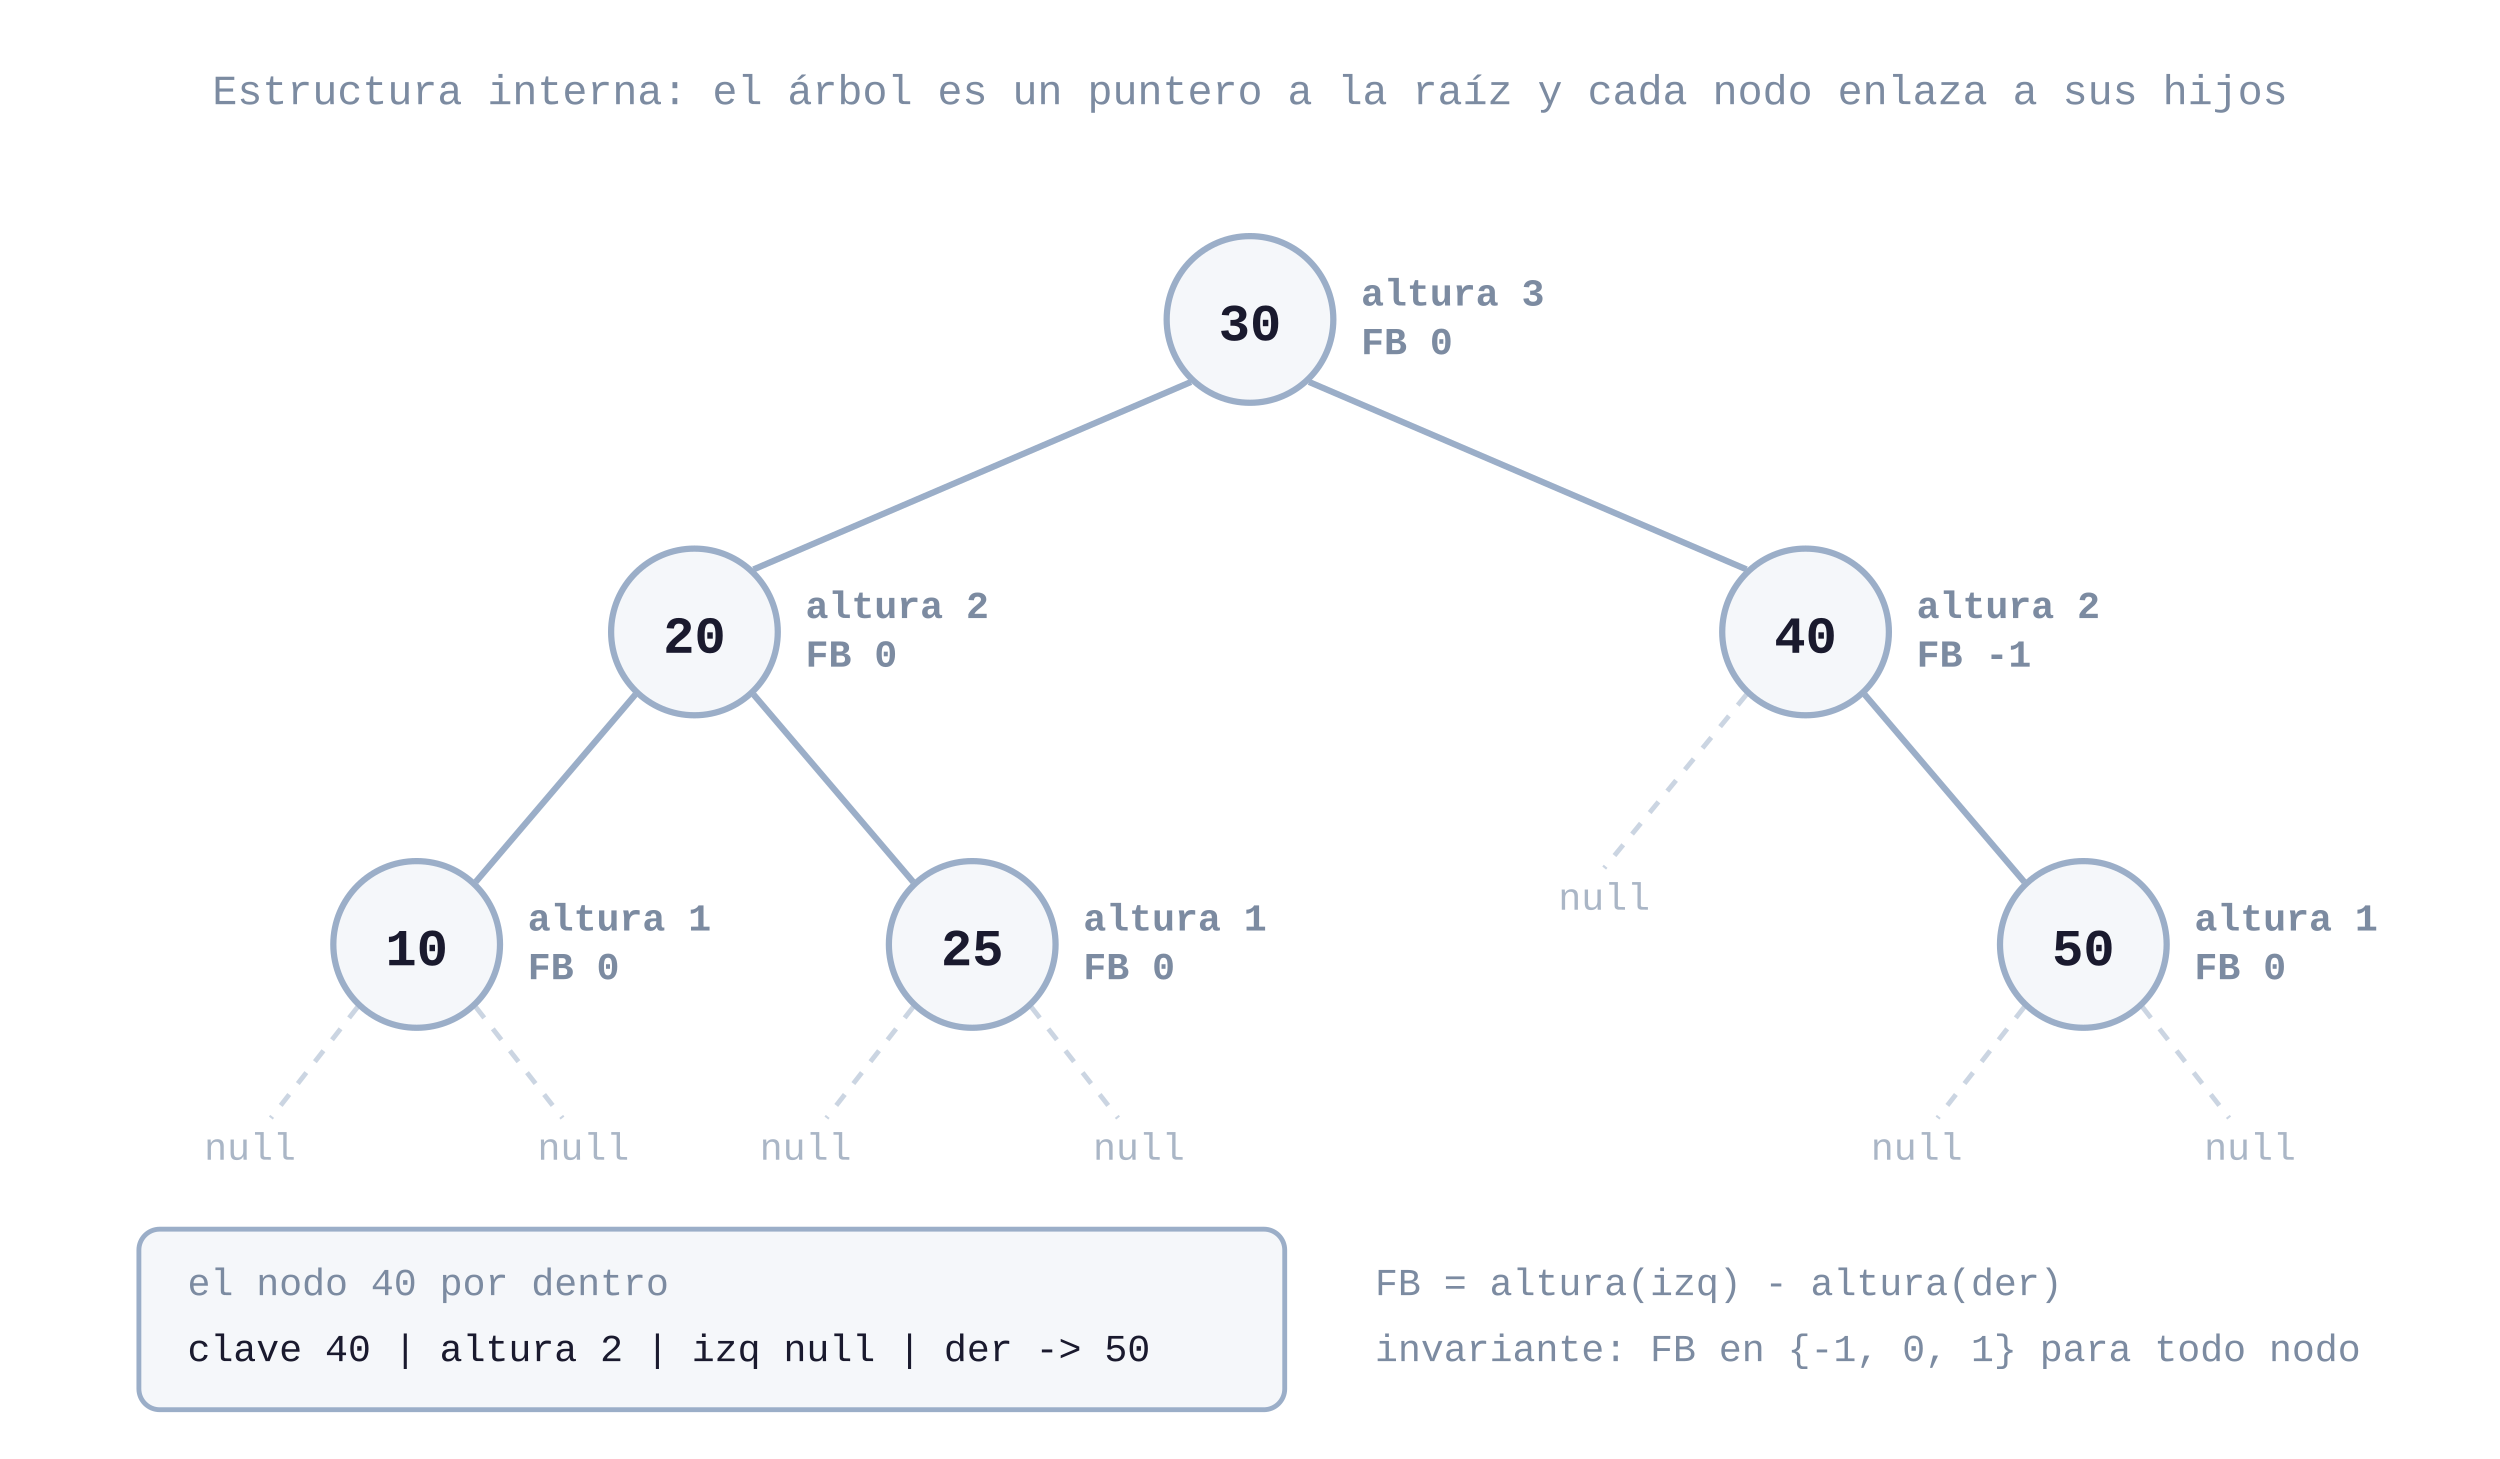
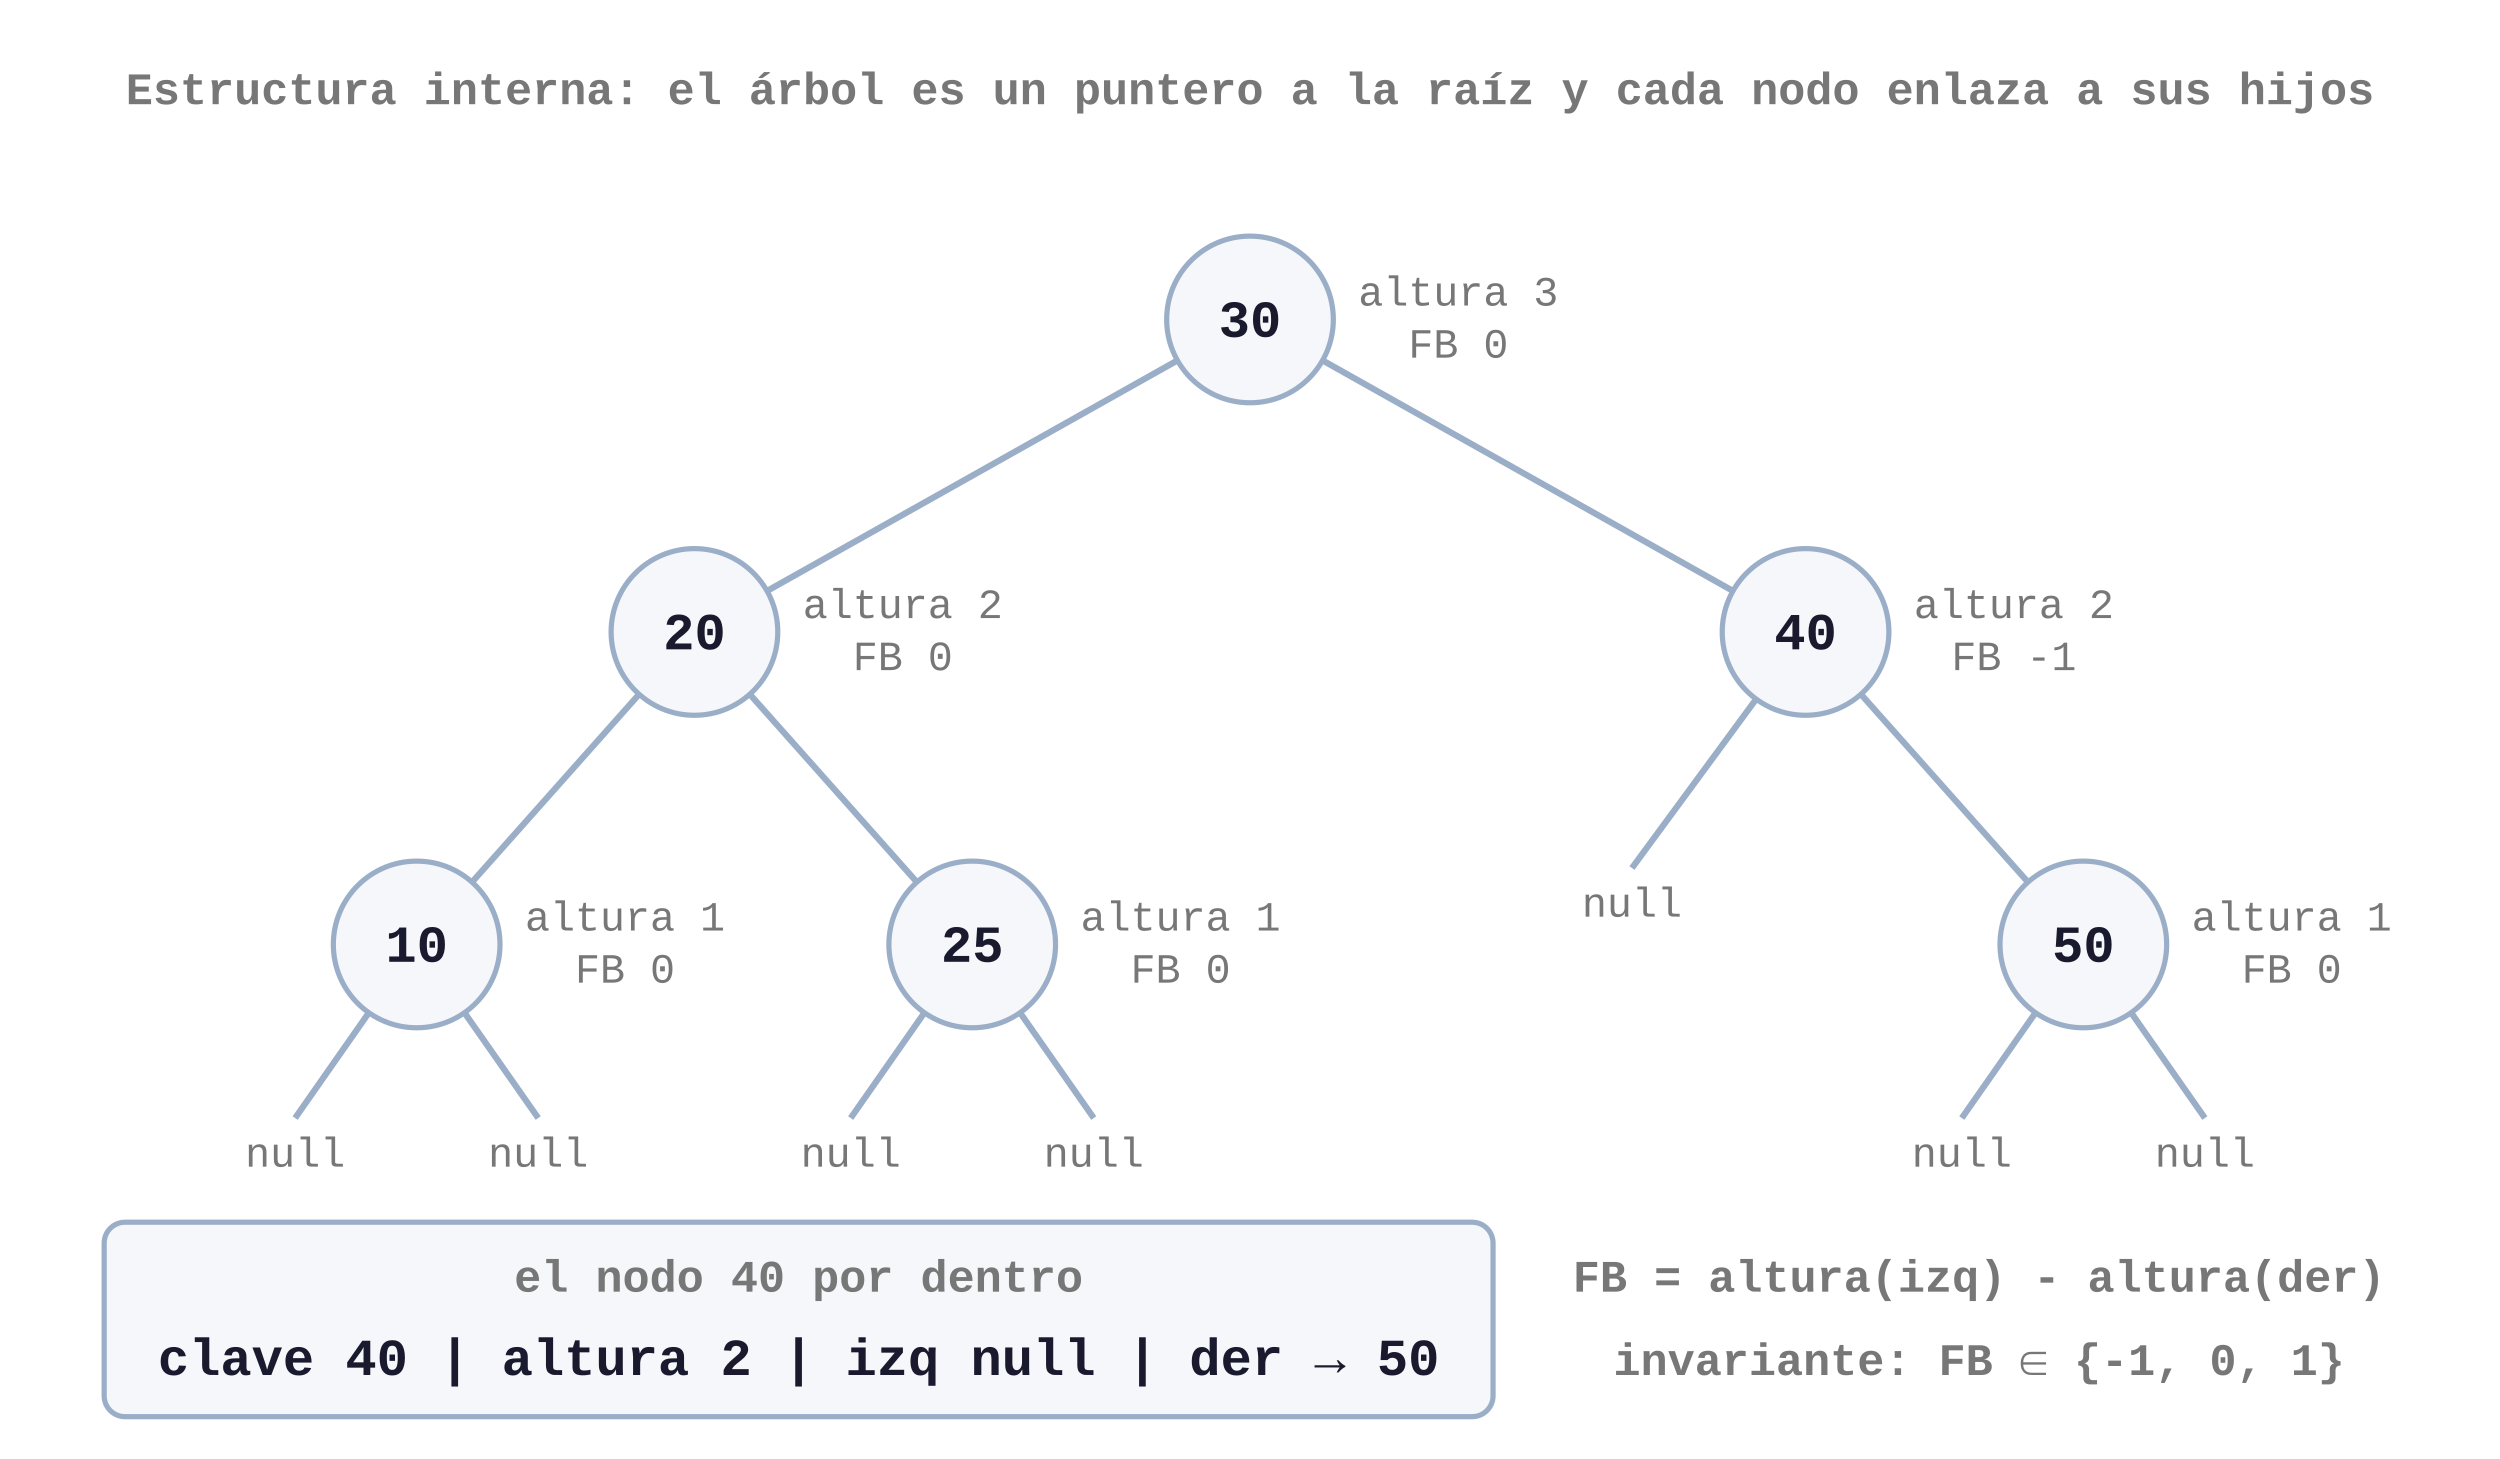
- <svg xmlns="http://www.w3.org/2000/svg" viewBox="0 0 720 420" width="720" height="420" role="img">
+ <svg xmlns="http://www.w3.org/2000/svg" width="720" height="420" viewBox="0 0 720 420">
  <style>
    text { font-family: 'Courier New', Courier, monospace; }
-     .link  { stroke: #9baec8; stroke-width: 1.8; fill: none; }
-     .nil   { stroke: #cbd5e2; stroke-width: 1.4; fill: none; stroke-dasharray: 4,4; }
-     .node  { fill: #f5f7fa; stroke: #9baec8; stroke-width: 1.8; }
-     .box   { fill: #f5f7fa; stroke: #9baec8; stroke-width: 1.4; }
-     .val   { font-weight: 700; fill: #1a1a2e; text-anchor: middle; }
-     .fb    { font-weight: 700; fill: #7c8ba1; text-anchor: start; }
-     .null  { fill: #aab6c6; text-anchor: middle; }
-     .cap   { fill: #7c8ba1; text-anchor: middle; }
-     .capl  { fill: #7c8ba1; text-anchor: start; }
-     .fld   { fill: #1a1a2e; text-anchor: start; }
-     .key   { fill: #7c8ba1; text-anchor: start; }
+     .frame        { fill: #f5f7fa; stroke: #9baec8; stroke-width: 1.5; }
+     .val-sm       { font-size: 15px; font-weight: 700; fill: #1a1a2e; text-anchor: middle; }
+     .link         { stroke: #9baec8; stroke-width: 1.8; fill: none; }
+     .op           { font-size: 13px; font-weight: 700; fill: #777777; text-anchor: middle; }
+     .idx          { font-size: 12px; fill: #777777; text-anchor: middle; }
    @media (prefers-color-scheme: dark) {
-       .link { stroke: #4a6fa5; }
-       .nil  { stroke: #3a4557; }
-       .node { fill: #1e2330; stroke: #4a6fa5; }
-       .box  { fill: #1e2330; stroke: #4a6fa5; }
-       .val  { fill: #e2e8f0; }
-       .fb   { fill: #8899aa; }
-       .null { fill: #5b6879; }
-       .cap  { fill: #8899aa; }
-       .capl { fill: #8899aa; }
-       .fld  { fill: #e2e8f0; }
-       .key  { fill: #8899aa; }
+       .frame        { fill: #1e2330; stroke: #4a6fa5; }
+       .val-sm       { fill: #e2e8f0; }
+       .link         { stroke: #4a6fa5; }
+       .op           { fill: #8899aa; }
+       .idx          { fill: #8899aa; }
    }
  </style>
-   <text class="cap" x="360" y="30" font-size="12">Estructura interna: el árbol es un puntero a la raíz y cada nodo enlaza a sus hijos</text>
-   <line class="link" x1="343" y1="110" x2="217" y2="164" />
-   <line class="link" x1="377" y1="110" x2="503" y2="164" />
-   <line class="link" x1="183" y1="200" x2="137" y2="254" />
-   <line class="link" x1="217" y1="200" x2="263" y2="254" />
-   <line class="link" x1="537" y1="200" x2="583" y2="254" />
-   <line class="nil" x1="503" y1="200" x2="462" y2="250" />
-   <line class="nil" x1="103" y1="290" x2="78" y2="322" />
-   <line class="nil" x1="137" y1="290" x2="162" y2="322" />
-   <line class="nil" x1="263" y1="290" x2="238" y2="322" />
-   <line class="nil" x1="297" y1="290" x2="322" y2="322" />
-   <line class="nil" x1="583" y1="290" x2="558" y2="322" />
-   <line class="nil" x1="617" y1="290" x2="642" y2="322" />
-   <text class="null" x="462" y="262" font-size="11">null</text>
-   <text class="null" x="72" y="334" font-size="11">null</text>
-   <text class="null" x="168" y="334" font-size="11">null</text>
-   <text class="null" x="232" y="334" font-size="11">null</text>
-   <text class="null" x="328" y="334" font-size="11">null</text>
-   <text class="null" x="552" y="334" font-size="11">null</text>
-   <text class="null" x="648" y="334" font-size="11">null</text>
-   <circle class="node" cx="360" cy="92" r="24" />
-   <text class="val" x="360" y="98" font-size="15">30</text>
-   <text class="fb" x="392" y="88" font-size="11">altura 3</text>
-   <text class="fb" x="392" y="102" font-size="11">FB 0</text>
-   <circle class="node" cx="200" cy="182" r="24" />
-   <text class="val" x="200" y="188" font-size="15">20</text>
-   <text class="fb" x="232" y="178" font-size="11">altura 2</text>
-   <text class="fb" x="232" y="192" font-size="11">FB 0</text>
-   <circle class="node" cx="520" cy="182" r="24" />
-   <text class="val" x="520" y="188" font-size="15">40</text>
-   <text class="fb" x="552" y="178" font-size="11">altura 2</text>
-   <text class="fb" x="552" y="192" font-size="11">FB -1</text>
-   <circle class="node" cx="120" cy="272" r="24" />
-   <text class="val" x="120" y="278" font-size="15">10</text>
-   <text class="fb" x="152" y="268" font-size="11">altura 1</text>
-   <text class="fb" x="152" y="282" font-size="11">FB 0</text>
-   <circle class="node" cx="280" cy="272" r="24" />
-   <text class="val" x="280" y="278" font-size="15">25</text>
-   <text class="fb" x="312" y="268" font-size="11">altura 1</text>
-   <text class="fb" x="312" y="282" font-size="11">FB 0</text>
-   <circle class="node" cx="600" cy="272" r="24" />
-   <text class="val" x="600" y="278" font-size="15">50</text>
-   <text class="fb" x="632" y="268" font-size="11">altura 1</text>
-   <text class="fb" x="632" y="282" font-size="11">FB 0</text>
-   <rect class="box" x="40" y="354" width="330" height="52" rx="6" />
-   <text class="key" x="54" y="373" font-size="11">el nodo 40 por dentro</text>
-   <text class="fld" x="54" y="392" font-size="11">clave 40 | altura 2 | izq null | der -&gt; 50</text>
-   <text class="capl" x="396" y="373" font-size="11">FB = altura(izq) - altura(der)</text>
-   <text class="capl" x="396" y="392" font-size="11">invariante: FB en {-1, 0, 1} para todo nodo</text>
+   <text x="360" y="30" class="op">Estructura interna: el árbol es un puntero a la raíz y cada nodo enlaza a sus hijos</text>
+   <line x1="339.1" y1="103.8" x2="220.9" y2="170.2" class="link" />
+   <line x1="380.9" y1="103.8" x2="499.1" y2="170.2" class="link" />
+   <line x1="184.1" y1="199.9" x2="135.9" y2="254.1" class="link" />
+   <line x1="215.9" y1="199.9" x2="264.1" y2="254.1" class="link" />
+   <line x1="535.9" y1="199.9" x2="584.1" y2="254.1" class="link" />
+   <line x1="505.8" y1="201.3" x2="470" y2="250" class="link" />
+   <text x="470" y="264" class="idx">null</text>
+   <line x1="106.2" y1="291.7" x2="85" y2="322" class="link" />
+   <text x="85" y="336" class="idx">null</text>
+   <line x1="133.8" y1="291.7" x2="155" y2="322" class="link" />
+   <text x="155" y="336" class="idx">null</text>
+   <line x1="266.2" y1="291.7" x2="245" y2="322" class="link" />
+   <text x="245" y="336" class="idx">null</text>
+   <line x1="293.8" y1="291.7" x2="315" y2="322" class="link" />
+   <text x="315" y="336" class="idx">null</text>
+   <line x1="586.2" y1="291.7" x2="565" y2="322" class="link" />
+   <text x="565" y="336" class="idx">null</text>
+   <line x1="613.8" y1="291.7" x2="635" y2="322" class="link" />
+   <text x="635" y="336" class="idx">null</text>
+   <circle cx="360" cy="92" r="24" class="frame" />
+   <text x="360" y="97" class="val-sm">30</text>
+   <text x="420" y="88" class="idx">altura 3</text>
+   <text x="420" y="103" class="idx">FB 0</text>
+   <circle cx="200" cy="182" r="24" class="frame" />
+   <text x="200" y="187" class="val-sm">20</text>
+   <text x="260" y="178" class="idx">altura 2</text>
+   <text x="260" y="193" class="idx">FB 0</text>
+   <circle cx="520" cy="182" r="24" class="frame" />
+   <text x="520" y="187" class="val-sm">40</text>
+   <text x="580" y="178" class="idx">altura 2</text>
+   <text x="580" y="193" class="idx">FB -1</text>
+   <circle cx="120" cy="272" r="24" class="frame" />
+   <text x="120" y="277" class="val-sm">10</text>
+   <text x="180" y="268" class="idx">altura 1</text>
+   <text x="180" y="283" class="idx">FB 0</text>
+   <circle cx="280" cy="272" r="24" class="frame" />
+   <text x="280" y="277" class="val-sm">25</text>
+   <text x="340" y="268" class="idx">altura 1</text>
+   <text x="340" y="283" class="idx">FB 0</text>
+   <circle cx="600" cy="272" r="24" class="frame" />
+   <text x="600" y="277" class="val-sm">50</text>
+   <text x="660" y="268" class="idx">altura 1</text>
+   <text x="660" y="283" class="idx">FB 0</text>
+   <rect x="30" y="352" width="400" height="56" rx="6" class="frame" />
+   <text x="230" y="372" class="op">el nodo 40 por dentro</text>
+   <text x="230" y="396" class="val-sm">clave 40 | altura 2 | izq null | der → 50</text>
+   <text x="570" y="372" class="op">FB = altura(izq) - altura(der)</text>
+   <text x="570" y="396" class="op">invariante: FB ∈ {-1, 0, 1}</text>
</svg>
